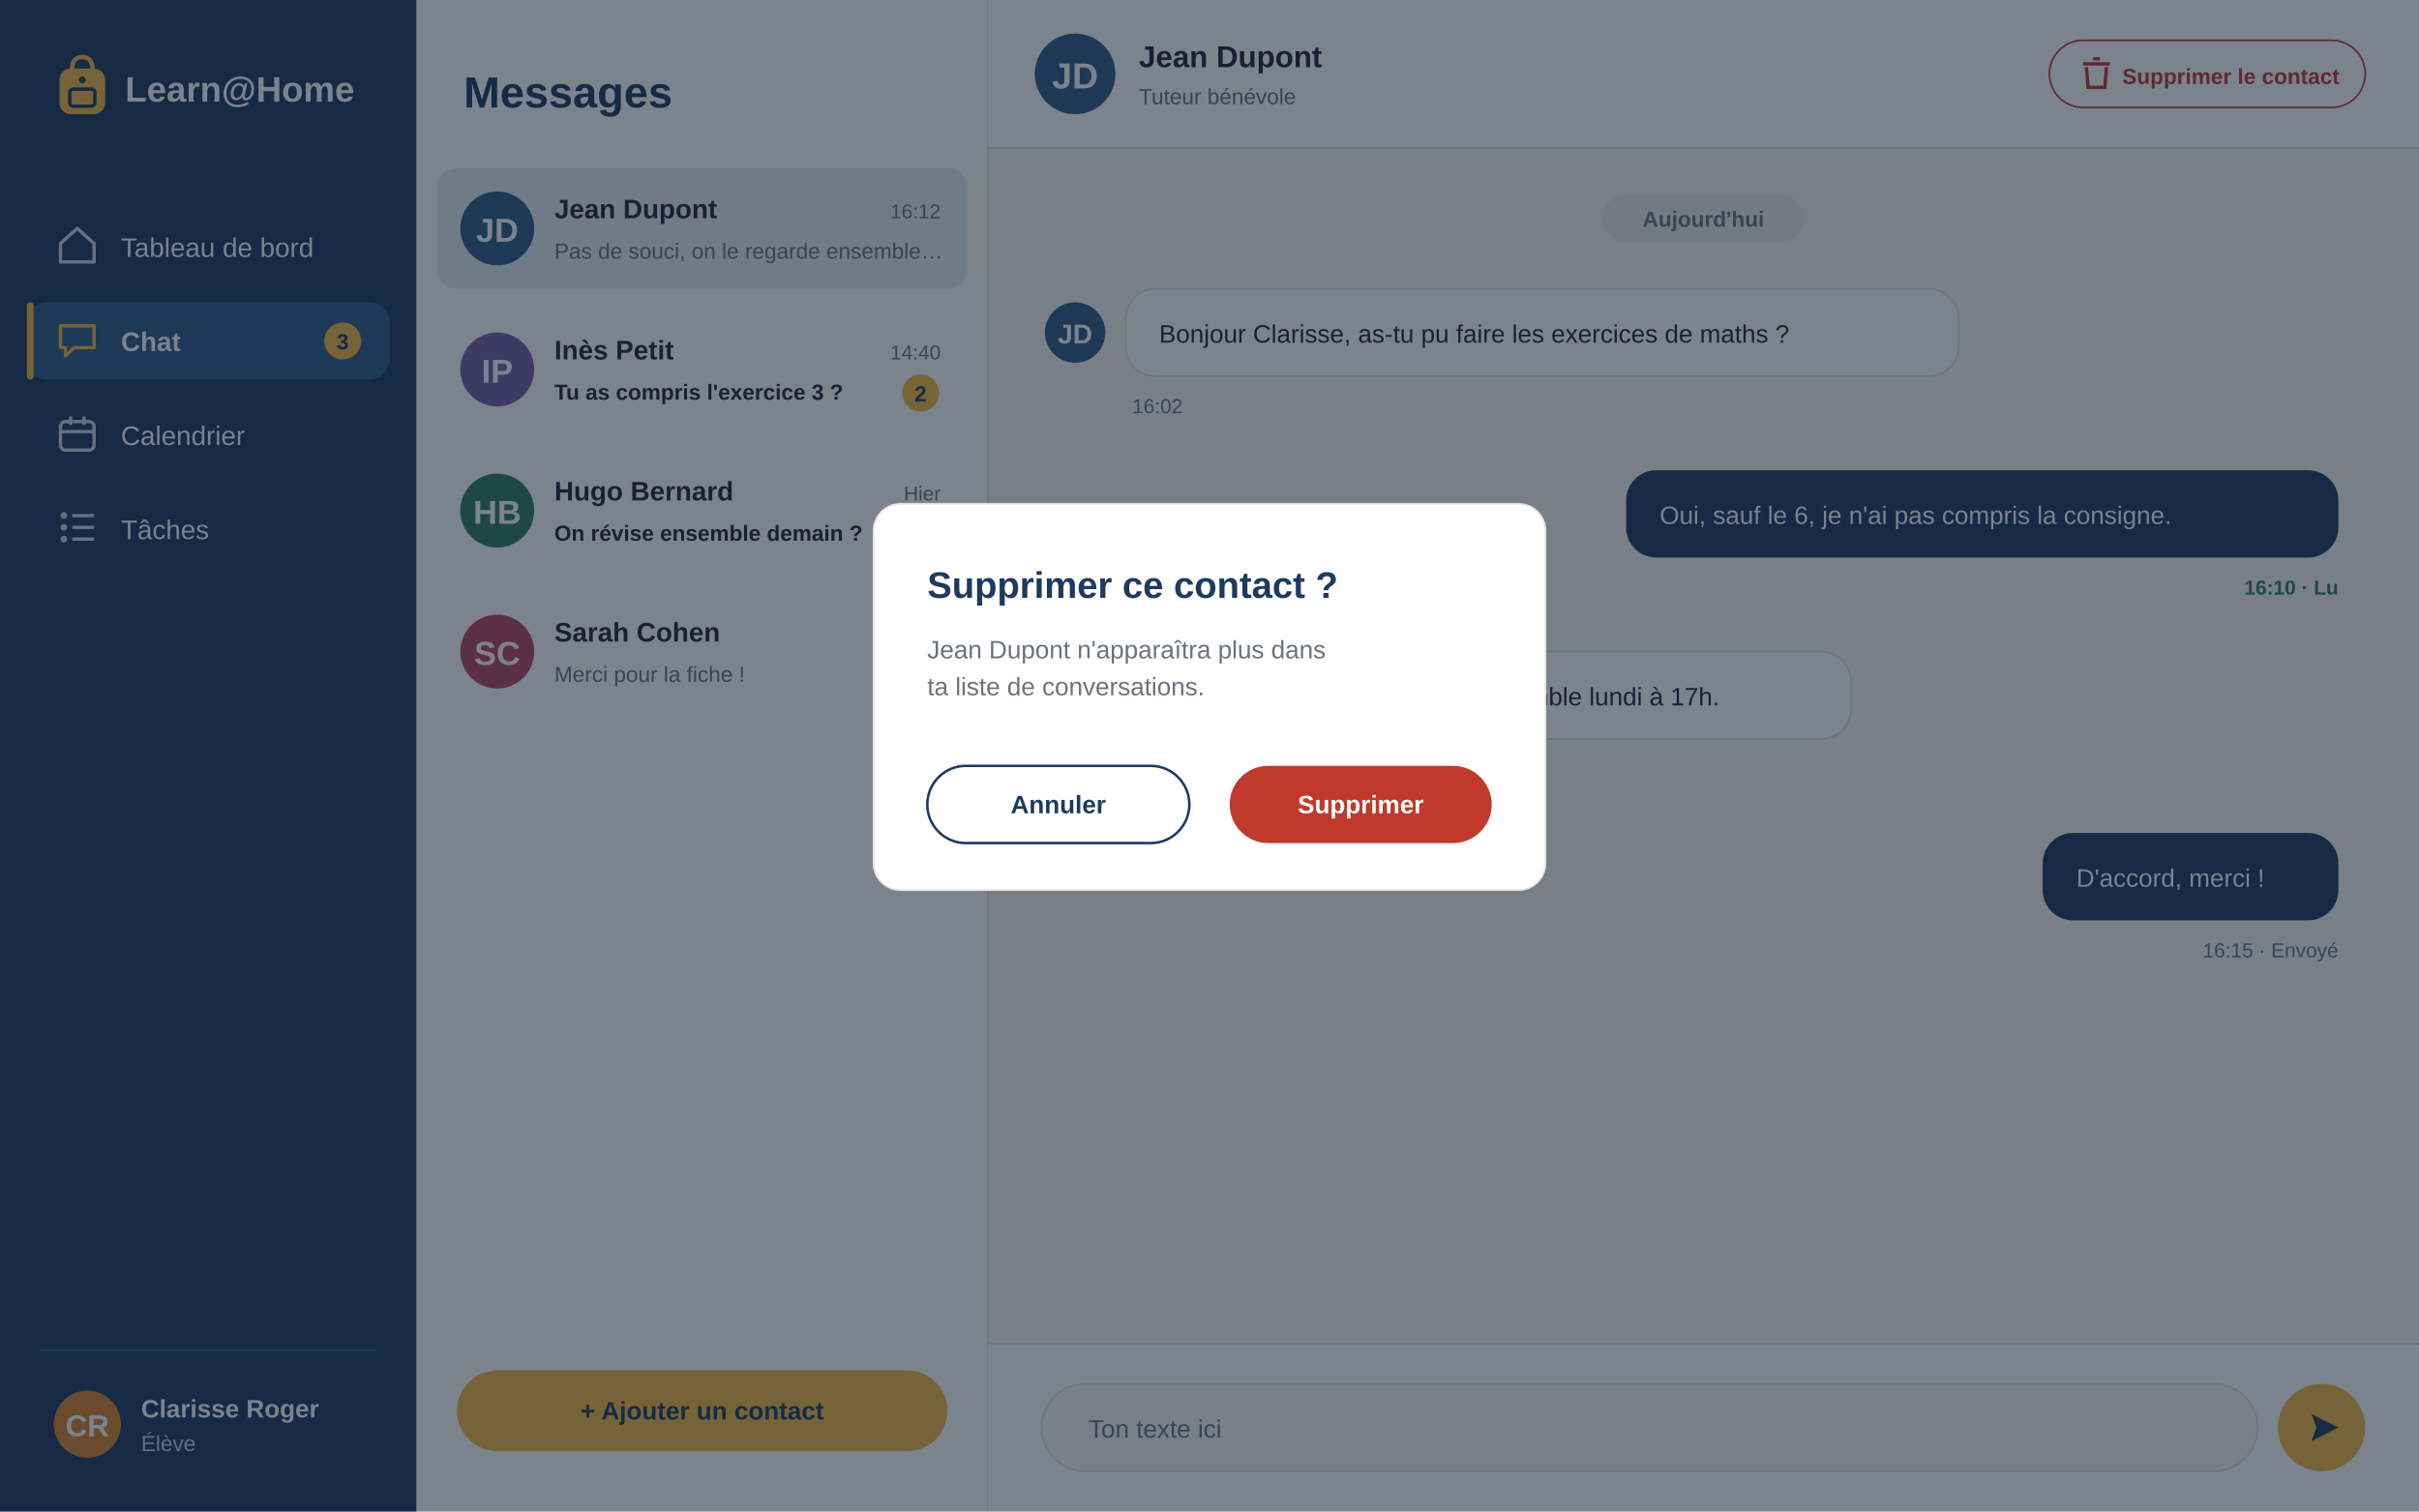
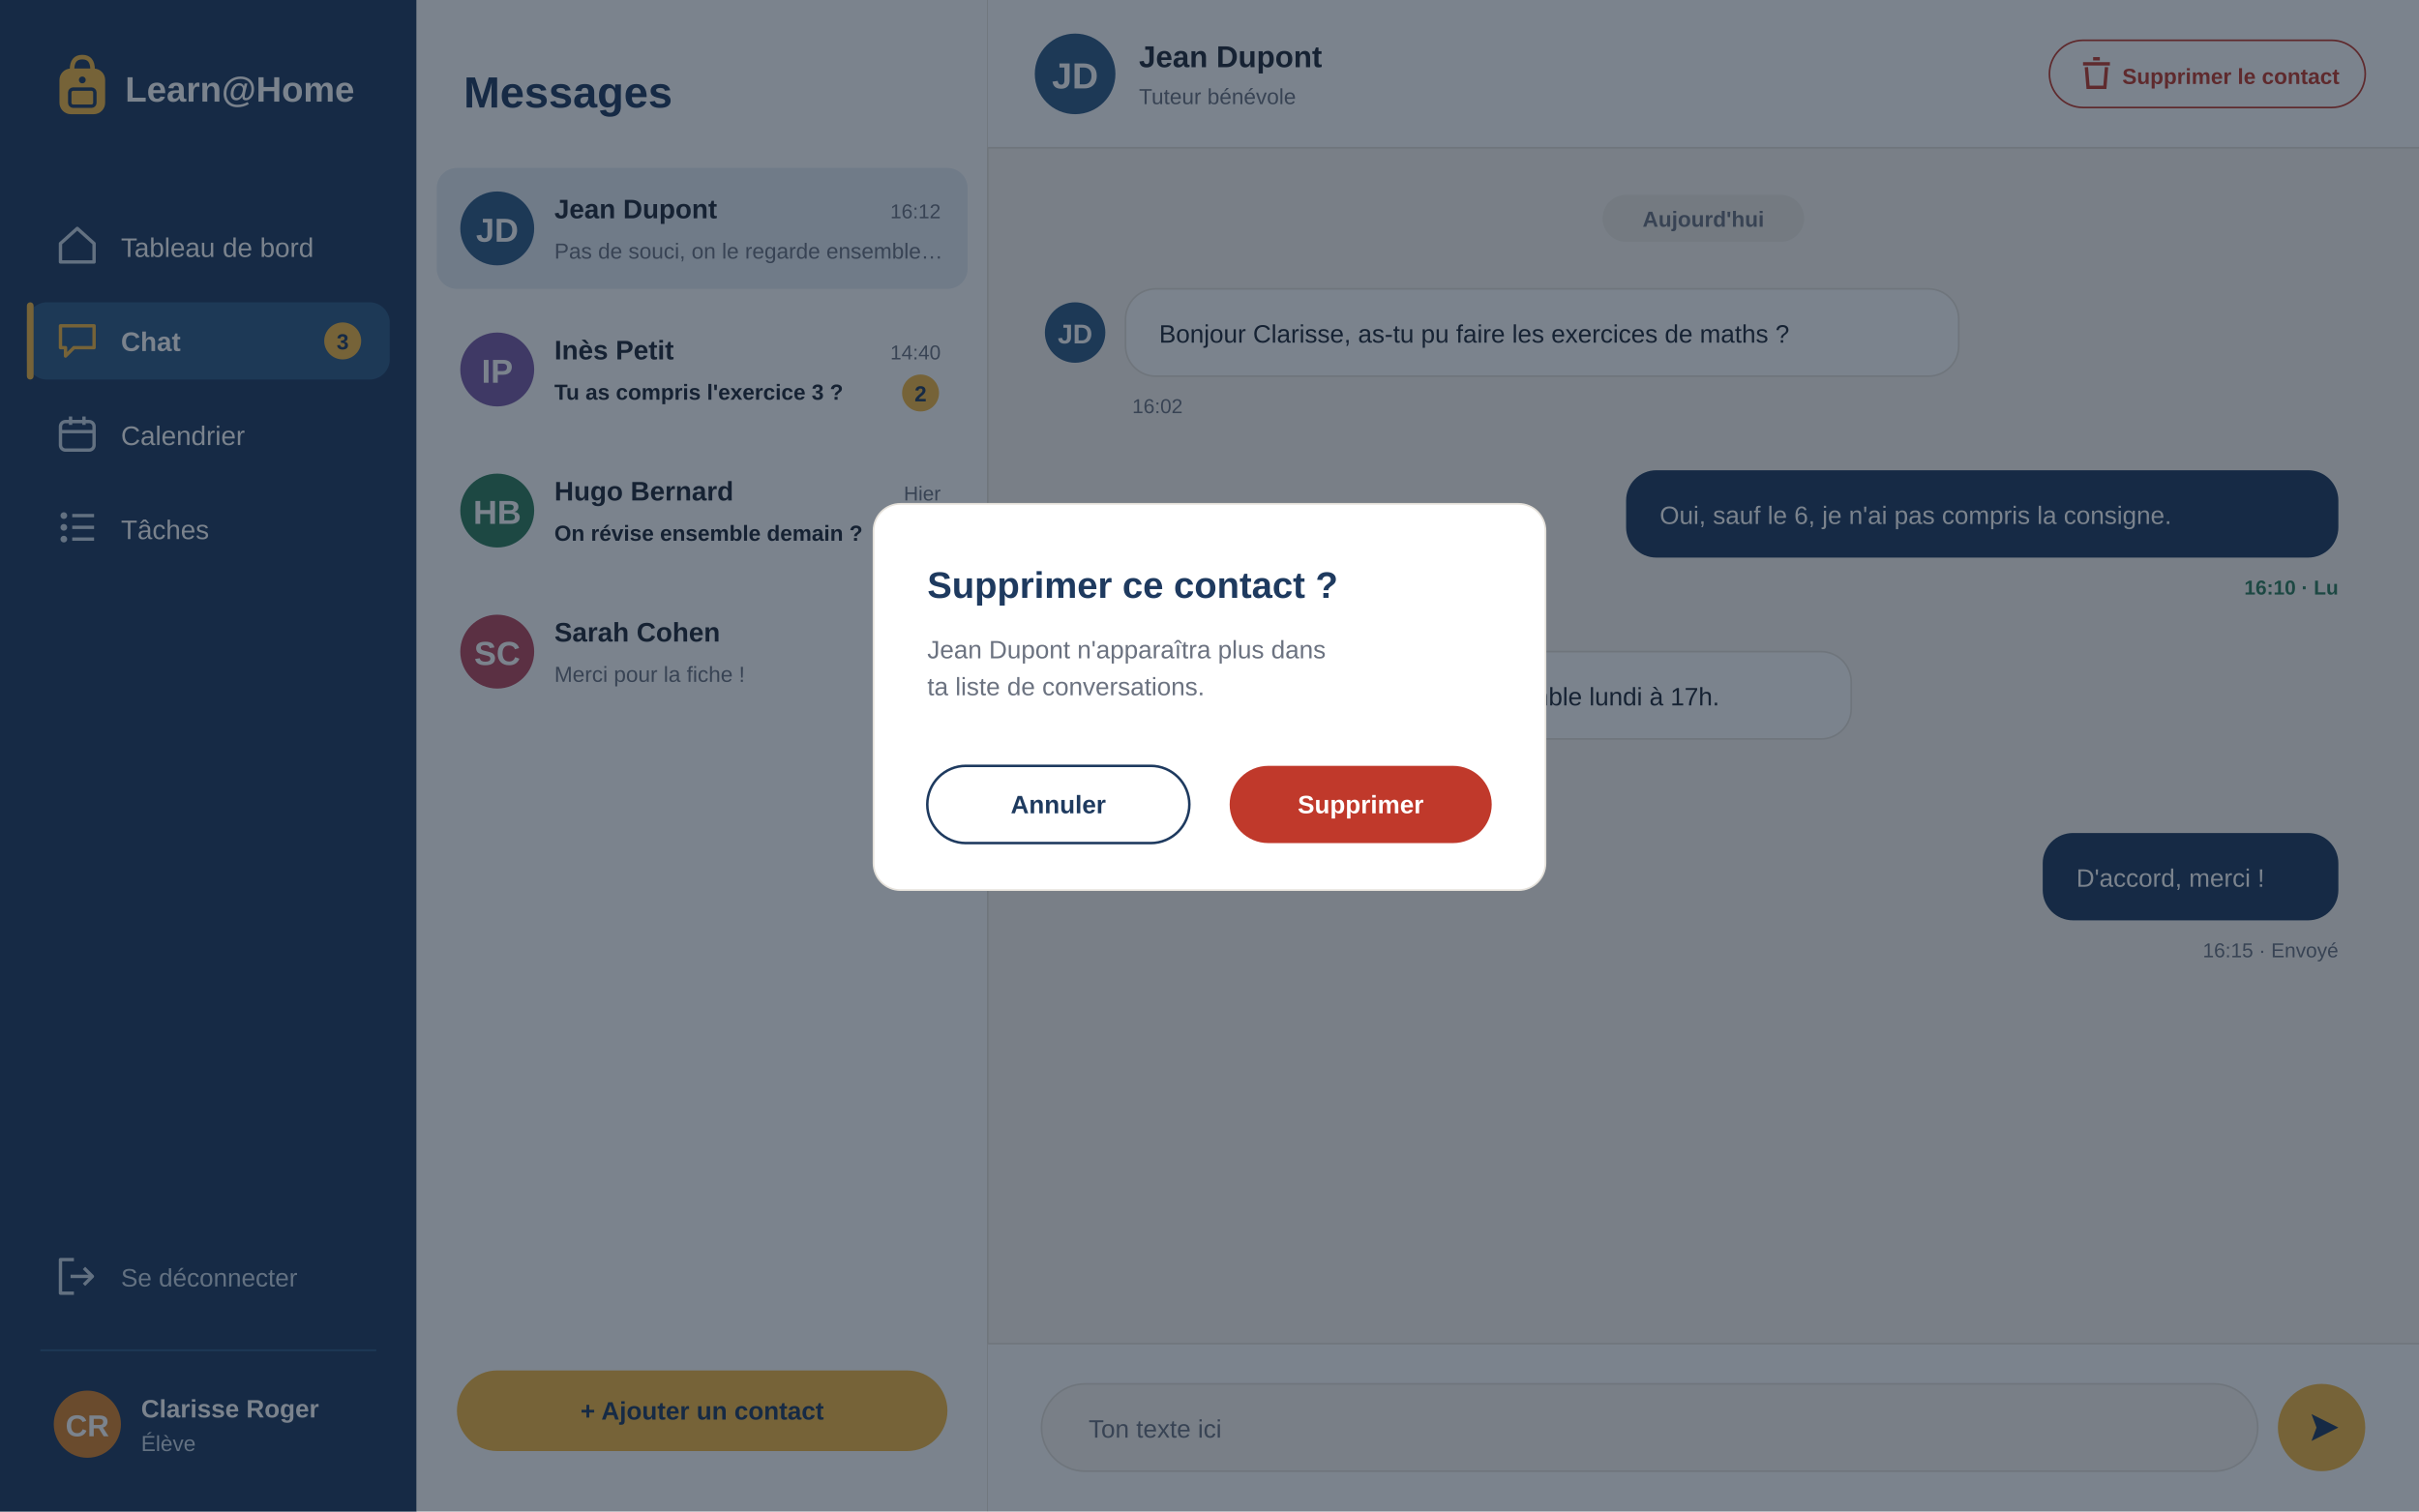
<svg xmlns="http://www.w3.org/2000/svg" width="1440" height="900" viewBox="0 0 1440 900" font-family="Nunito, Arial, sans-serif">
  <rect width="1440" height="900" fill="#FAF7F2" />
  <rect x="0" y="0" width="248" height="900" rx="0" fill="#1E3A5F" />
  <path d="M42.88 41.48 Q42.88 34 49.0 34 Q55.12 34 55.12 41.48" fill="none" stroke="#F4B942" stroke-width="2.72" />
  <rect x="35.4" y="40.8" width="27.2" height="27.2" rx="6.8" fill="#F4B942" />
  <rect x="41.52" y="53.04" width="14.96" height="10.2" rx="2.04" fill="none" stroke="#1E3A5F" stroke-width="2.04" />
  <circle cx="49.0" cy="47.6" r="2.04" fill="#1E3A5F" />
  <text x="74.5" y="60.52" font-size="21.08" fill="#FFFFFF" font-weight="700">Learn@Home</text>
  <path d="M36 145 L46 136 L56 145 V156 H36 Z" fill="none" stroke="#C9D6E5" stroke-width="2" stroke-linejoin="round" />
  <text x="72" y="153" font-size="16" fill="#FFFFFF">Tableau de bord</text>
  <rect x="16" y="180" width="216" height="46" rx="12" fill="#2F5A86" />
  <rect x="16" y="180" width="4" height="46" rx="2" fill="#F4B942" />
  <path d="M36 194 H56 V207 H44 L39 212 V207 H36 Z" fill="none" stroke="#F4B942" stroke-width="2" stroke-linejoin="round" />
  <text x="72" y="209" font-size="16" fill="#FFFFFF" font-weight="700">Chat</text>
  <circle cx="204" cy="203" r="11" fill="#F4B942" />
  <text x="204" y="208" font-size="13" fill="#1E3A5F" font-weight="700" text-anchor="middle">3</text>
  <rect x="36" y="251" width="20" height="17" rx="3" fill="none" stroke="#C9D6E5" stroke-width="2" />
  <line x1="36" y1="257" x2="56" y2="257" stroke="#C9D6E5" stroke-width="2" />
  <line x1="42" y1="248" x2="42" y2="253" stroke="#C9D6E5" stroke-width="2" />
  <line x1="50" y1="248" x2="50" y2="253" stroke="#C9D6E5" stroke-width="2" />
  <text x="72" y="265" font-size="16" fill="#FFFFFF">Calendrier</text>
  <circle cx="38" cy="307" r="2" fill="#C9D6E5" />
  <line x1="43" y1="307" x2="56" y2="307" stroke="#C9D6E5" stroke-width="2" />
  <circle cx="38" cy="314" r="2" fill="#C9D6E5" />
  <line x1="43" y1="314" x2="56" y2="314" stroke="#C9D6E5" stroke-width="2" />
  <circle cx="38" cy="321" r="2" fill="#C9D6E5" />
  <line x1="43" y1="321" x2="56" y2="321" stroke="#C9D6E5" stroke-width="2" />
  <text x="72" y="321" font-size="16" fill="#FFFFFF">Tâches</text>
+   <path d="M44 750 H36 V770 H44" fill="none" stroke="#C9D6E5" stroke-width="2" stroke-linejoin="round" />
+   <line x1="42" y1="760" x2="55" y2="760" stroke="#C9D6E5" stroke-width="2" />
+   <path d="M50 755 L55 760 L50 765" fill="none" stroke="#C9D6E5" stroke-width="2" stroke-linejoin="round" />
+   <text x="72" y="766" font-size="15" fill="#C9D6E5">Se déconnecter</text>
  <line x1="24" y1="804" x2="224" y2="804" stroke="#2F5A86" stroke-width="1" />
  <circle cx="52" cy="848" r="20" fill="#D9822B" />
  <text x="52" y="855.2" font-size="18.0" fill="#FFFFFF" font-weight="700" text-anchor="middle">CR</text>
  <text x="84" y="844" font-size="15" fill="#FFFFFF" font-weight="700">Clarisse Roger</text>
  <text x="84" y="864" font-size="13" fill="#C9D6E5">Élève</text>
  <rect x="248" y="0" width="340" height="900" rx="0" fill="#FFFFFF" />
  <line x1="588" y1="0" x2="588" y2="900" stroke="#E5E1DA" stroke-width="1" />
  <text x="276" y="64" font-size="26" fill="#1E3A5F" font-weight="700">Messages</text>
  <rect x="260" y="100" width="316" height="72" rx="12" fill="#E6EDF5" />
  <circle cx="296" cy="136" r="22" fill="#2F5A86" />
  <text x="296" y="143.92" font-size="19.8" fill="#FFFFFF" font-weight="700" text-anchor="middle">JD</text>
  <text x="330" y="130" font-size="16" fill="#1F2937" font-weight="700">Jean Dupont</text>
  <text x="330" y="154" font-size="13" fill="#6B7280">Pas de souci, on le regarde ensemble…</text>
  <text x="560" y="130" font-size="12" fill="#6B7280" text-anchor="end">16:12</text>
  <circle cx="296" cy="220" r="22" fill="#7A5BA6" />
  <text x="296" y="227.92" font-size="19.8" fill="#FFFFFF" font-weight="700" text-anchor="middle">IP</text>
  <text x="330" y="214" font-size="16" fill="#1F2937" font-weight="700">Inès Petit</text>
  <text x="330" y="238" font-size="13" fill="#1F2937" font-weight="700">Tu as compris l'exercice 3 ?</text>
  <text x="560" y="214" font-size="12" fill="#6B7280" text-anchor="end">14:40</text>
  <circle cx="548" cy="234" r="11" fill="#F4B942" />
  <text x="548" y="239" font-size="13" fill="#1E3A5F" font-weight="700" text-anchor="middle">2</text>
  <circle cx="296" cy="304" r="22" fill="#2E7D5B" />
  <text x="296" y="311.92" font-size="19.8" fill="#FFFFFF" font-weight="700" text-anchor="middle">HB</text>
  <text x="330" y="298" font-size="16" fill="#1F2937" font-weight="700">Hugo Bernard</text>
  <text x="330" y="322" font-size="13" fill="#1F2937" font-weight="700">On révise ensemble demain ?</text>
  <text x="560" y="298" font-size="12" fill="#6B7280" text-anchor="end">Hier</text>
  <circle cx="548" cy="318" r="11" fill="#F4B942" />
  <text x="548" y="323" font-size="13" fill="#1E3A5F" font-weight="700" text-anchor="middle">1</text>
  <circle cx="296" cy="388" r="22" fill="#B8475B" />
  <text x="296" y="395.92" font-size="19.8" fill="#FFFFFF" font-weight="700" text-anchor="middle">SC</text>
  <text x="330" y="382" font-size="16" fill="#1F2937" font-weight="700">Sarah Cohen</text>
  <text x="330" y="406" font-size="13" fill="#6B7280">Merci pour la fiche !</text>
  <text x="560" y="382" font-size="12" fill="#6B7280" text-anchor="end">Lun.</text>
  <rect x="272" y="816" width="292" height="48" rx="24.0" fill="#F4B942" />
  <text x="418.0" y="845.25" font-size="15" fill="#1E3A5F" font-weight="700" text-anchor="middle">+ Ajouter un contact</text>
  <rect x="588" y="0" width="852" height="88" rx="0" fill="#FFFFFF" />
  <line x1="588" y1="88" x2="1440" y2="88" stroke="#E5E1DA" stroke-width="1" />
  <circle cx="640" cy="44" r="24" fill="#2F5A86" />
  <text x="640" y="52.64" font-size="21.6" fill="#FFFFFF" font-weight="700" text-anchor="middle">JD</text>
  <text x="678" y="40" font-size="18" fill="#1F2937" font-weight="700">Jean Dupont</text>
  <text x="678" y="62" font-size="13" fill="#6B7280">Tuteur bénévole</text>
  <rect x="1220" y="24" width="188" height="40" rx="20" fill="#FFFFFF" stroke="#C0392B" stroke-width="1" />
  <line x1="1240" y1="38" x2="1256" y2="38" stroke="#C0392B" stroke-width="2" />
  <line x1="1246" y1="35" x2="1250" y2="35" stroke="#C0392B" stroke-width="2" />
  <path d="M1242 40 L1243 52 H1253 L1254 40" fill="none" stroke="#C0392B" stroke-width="2" />
  <text x="1328" y="50" font-size="13" fill="#C0392B" font-weight="700" text-anchor="middle">Supprimer le contact</text>
  <rect x="954.0" y="116" width="120" height="28" rx="14" fill="#EFEBE4" />
  <text x="1014.0" y="135" font-size="13" fill="#6B7280" font-weight="700" text-anchor="middle">Aujourd'hui</text>
  <circle cx="640" cy="198" r="18" fill="#2F5A86" />
  <text x="640" y="204.48" font-size="16.2" fill="#FFFFFF" font-weight="700" text-anchor="middle">JD</text>
  <rect x="670" y="172" width="496" height="52" rx="18" fill="#FFFFFF" stroke="#E5E1DA" stroke-width="1" />
  <text x="690" y="204" font-size="15" fill="#1F2937">Bonjour Clarisse, as-tu pu faire les exercices de maths ?</text>
  <text x="674" y="246" font-size="12" fill="#6B7280">16:02</text>
  <rect x="968" y="280" width="424" height="52" rx="18" fill="#1E3A5F" />
  <text x="988" y="312" font-size="15" fill="#FFFFFF">Oui, sauf le 6, je n'ai pas compris la consigne.</text>
  <text x="1392" y="354" font-size="12" fill="#2E7D5B" font-weight="700" text-anchor="end">16:10 · Lu</text>
  <circle cx="640" cy="414" r="18" fill="#2F5A86" />
  <text x="640" y="420.48" font-size="16.2" fill="#FFFFFF" font-weight="700" text-anchor="middle">JD</text>
  <rect x="670" y="388" width="432" height="52" rx="18" fill="#FFFFFF" stroke="#E5E1DA" stroke-width="1" />
  <text x="690" y="420" font-size="15" fill="#1F2937">Pas de souci, on le regarde ensemble lundi à 17h.</text>
  <text x="674" y="462" font-size="12" fill="#6B7280">16:12</text>
  <rect x="1216" y="496" width="176" height="52" rx="18" fill="#1E3A5F" />
  <text x="1236" y="528" font-size="15" fill="#FFFFFF">D'accord, merci !</text>
  <text x="1392" y="570" font-size="12" fill="#6B7280" text-anchor="end">16:15 · Envoyé</text>
  <rect x="588" y="800" width="852" height="100" rx="0" fill="#FFFFFF" />
  <line x1="588" y1="800" x2="1440" y2="800" stroke="#E5E1DA" stroke-width="1" />
  <rect x="620" y="824" width="724" height="52" rx="26" fill="#FAF7F2" stroke="#E5E1DA" stroke-width="1" />
  <text x="648" y="856" font-size="15" fill="#6B7280">Ton texte ici</text>
  <circle cx="1382" cy="850" r="26" fill="#F4B942" />
  <path d="M1376 842 L1392 850 L1376 858 L1379 850 Z" fill="#1E3A5F" />
  <rect width="1440" height="900" fill="#0F1E30" fill-opacity="0.55" />
  <rect x="520" y="300" width="400" height="230" rx="16" fill="#FFFFFF" stroke="#E5E1DA" stroke-width="1" />
  <text x="552" y="356" font-size="22" fill="#1E3A5F" font-weight="700">Supprimer ce contact ?</text>
  <text x="552" y="392" font-size="15" fill="#6B7280">Jean Dupont n'apparaîtra plus dans</text>
  <text x="552" y="414" font-size="15" fill="#6B7280">ta liste de conversations.</text>
  <rect x="552" y="456" width="156" height="46" rx="23.0" fill="#FFFFFF" stroke="#1E3A5F" stroke-width="1.5" />
  <text x="630.0" y="484.25" font-size="15" fill="#1E3A5F" font-weight="700" text-anchor="middle">Annuler</text>
  <rect x="732" y="456" width="156" height="46" rx="23.0" fill="#C0392B" />
  <text x="810.0" y="484.25" font-size="15" fill="#FFFFFF" font-weight="700" text-anchor="middle">Supprimer</text>
</svg>
